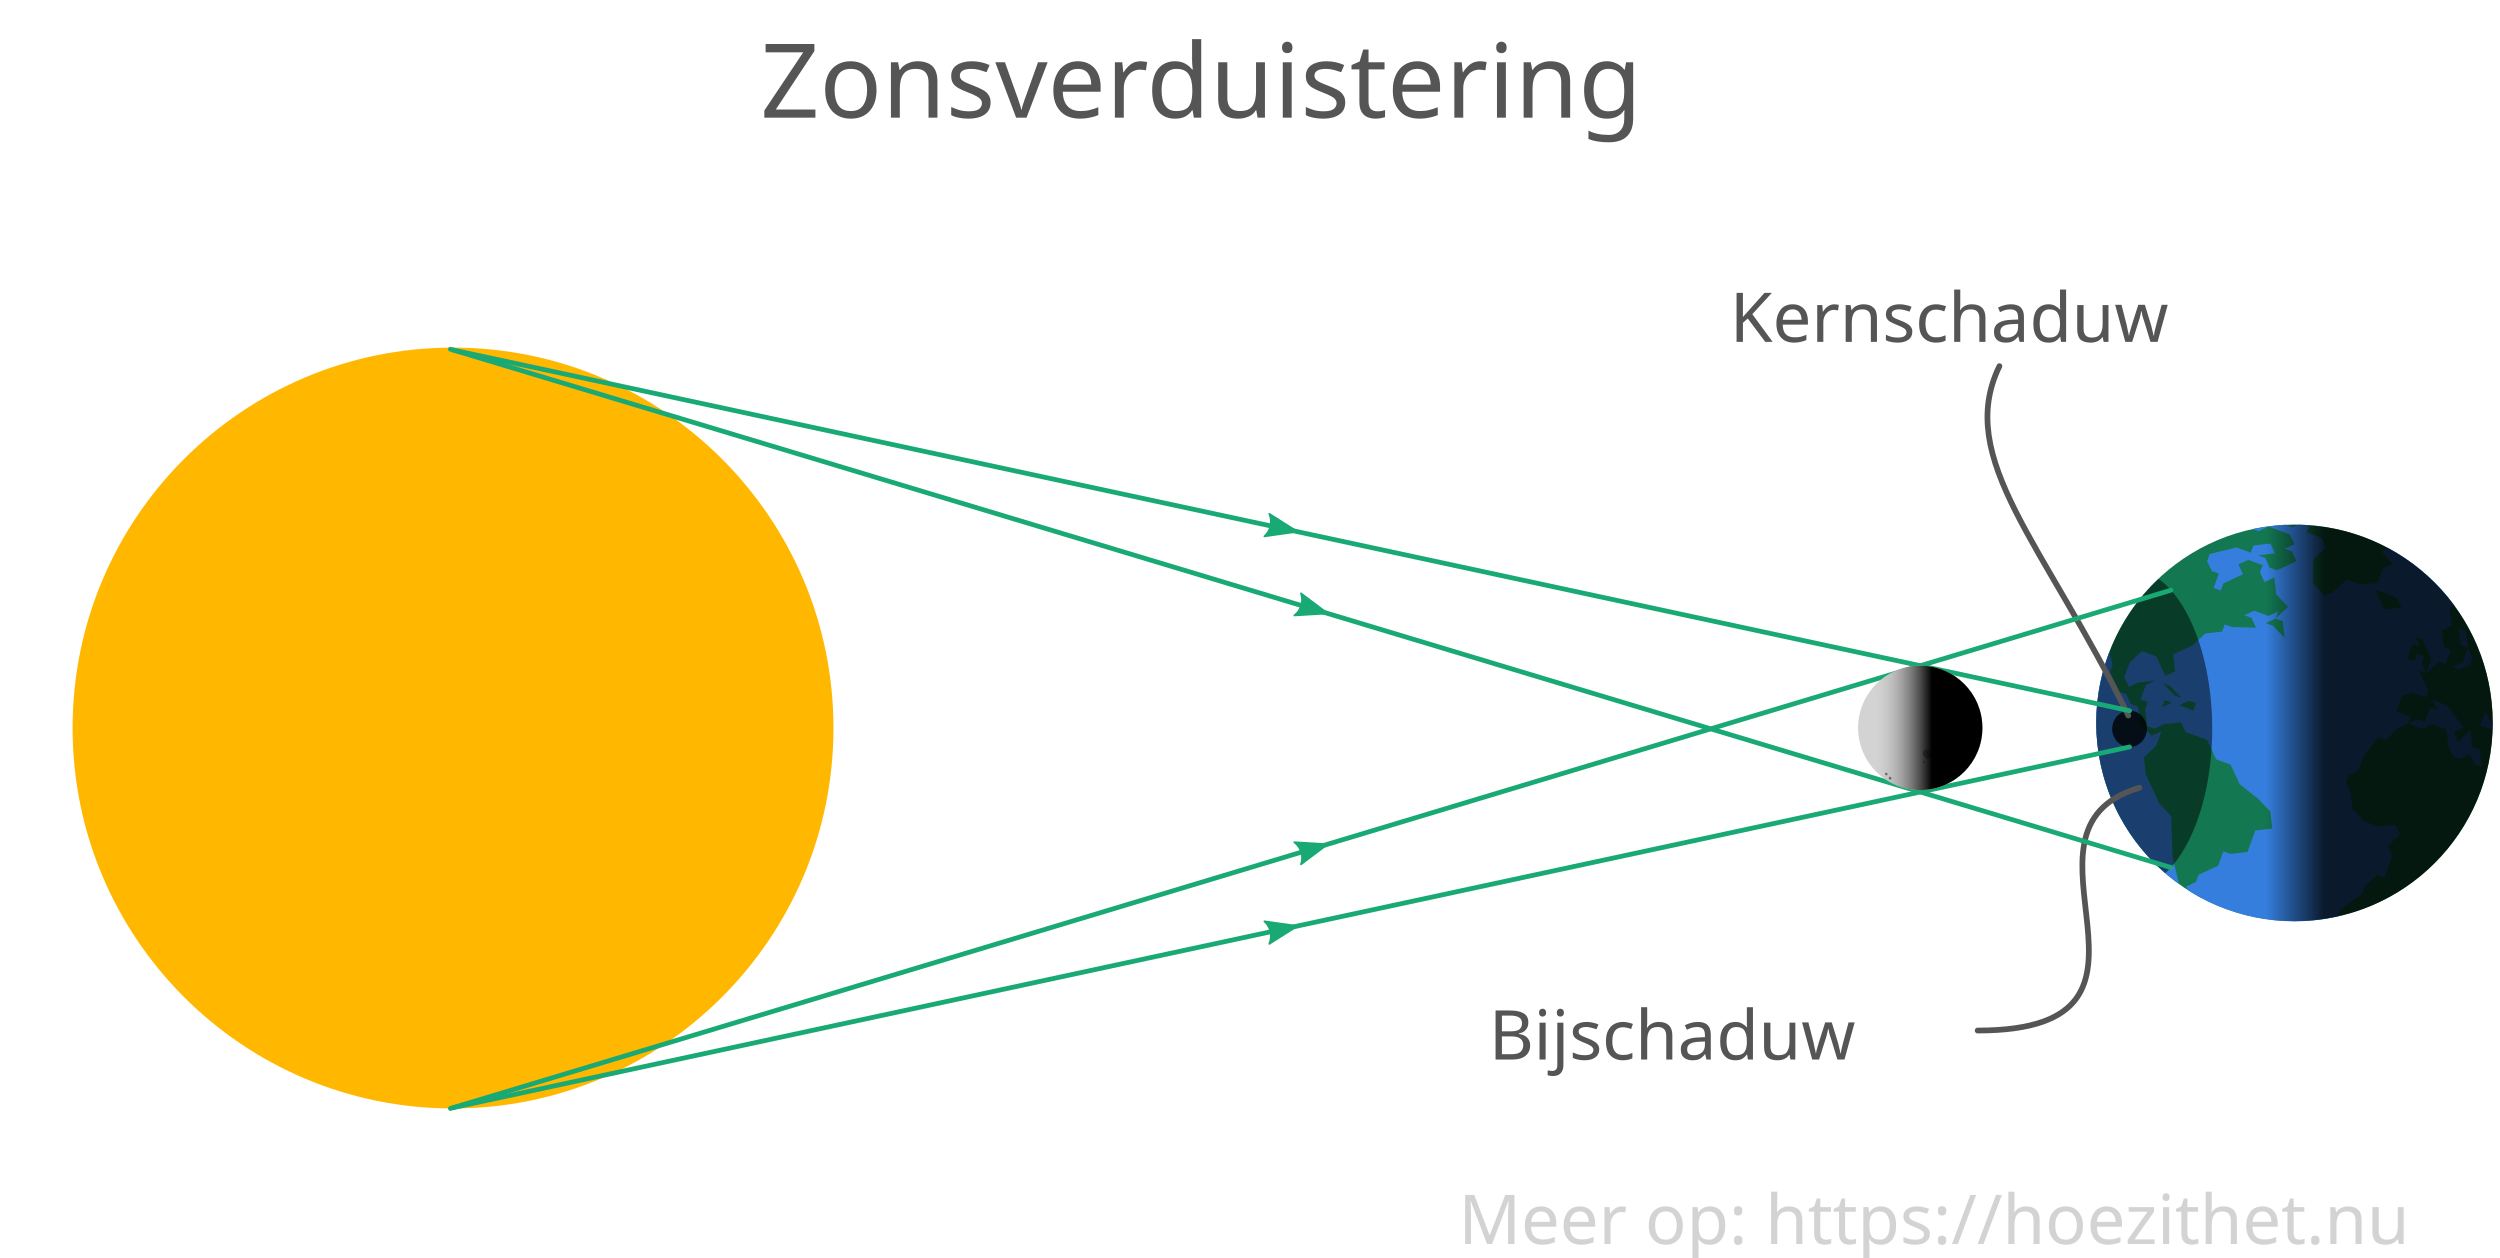
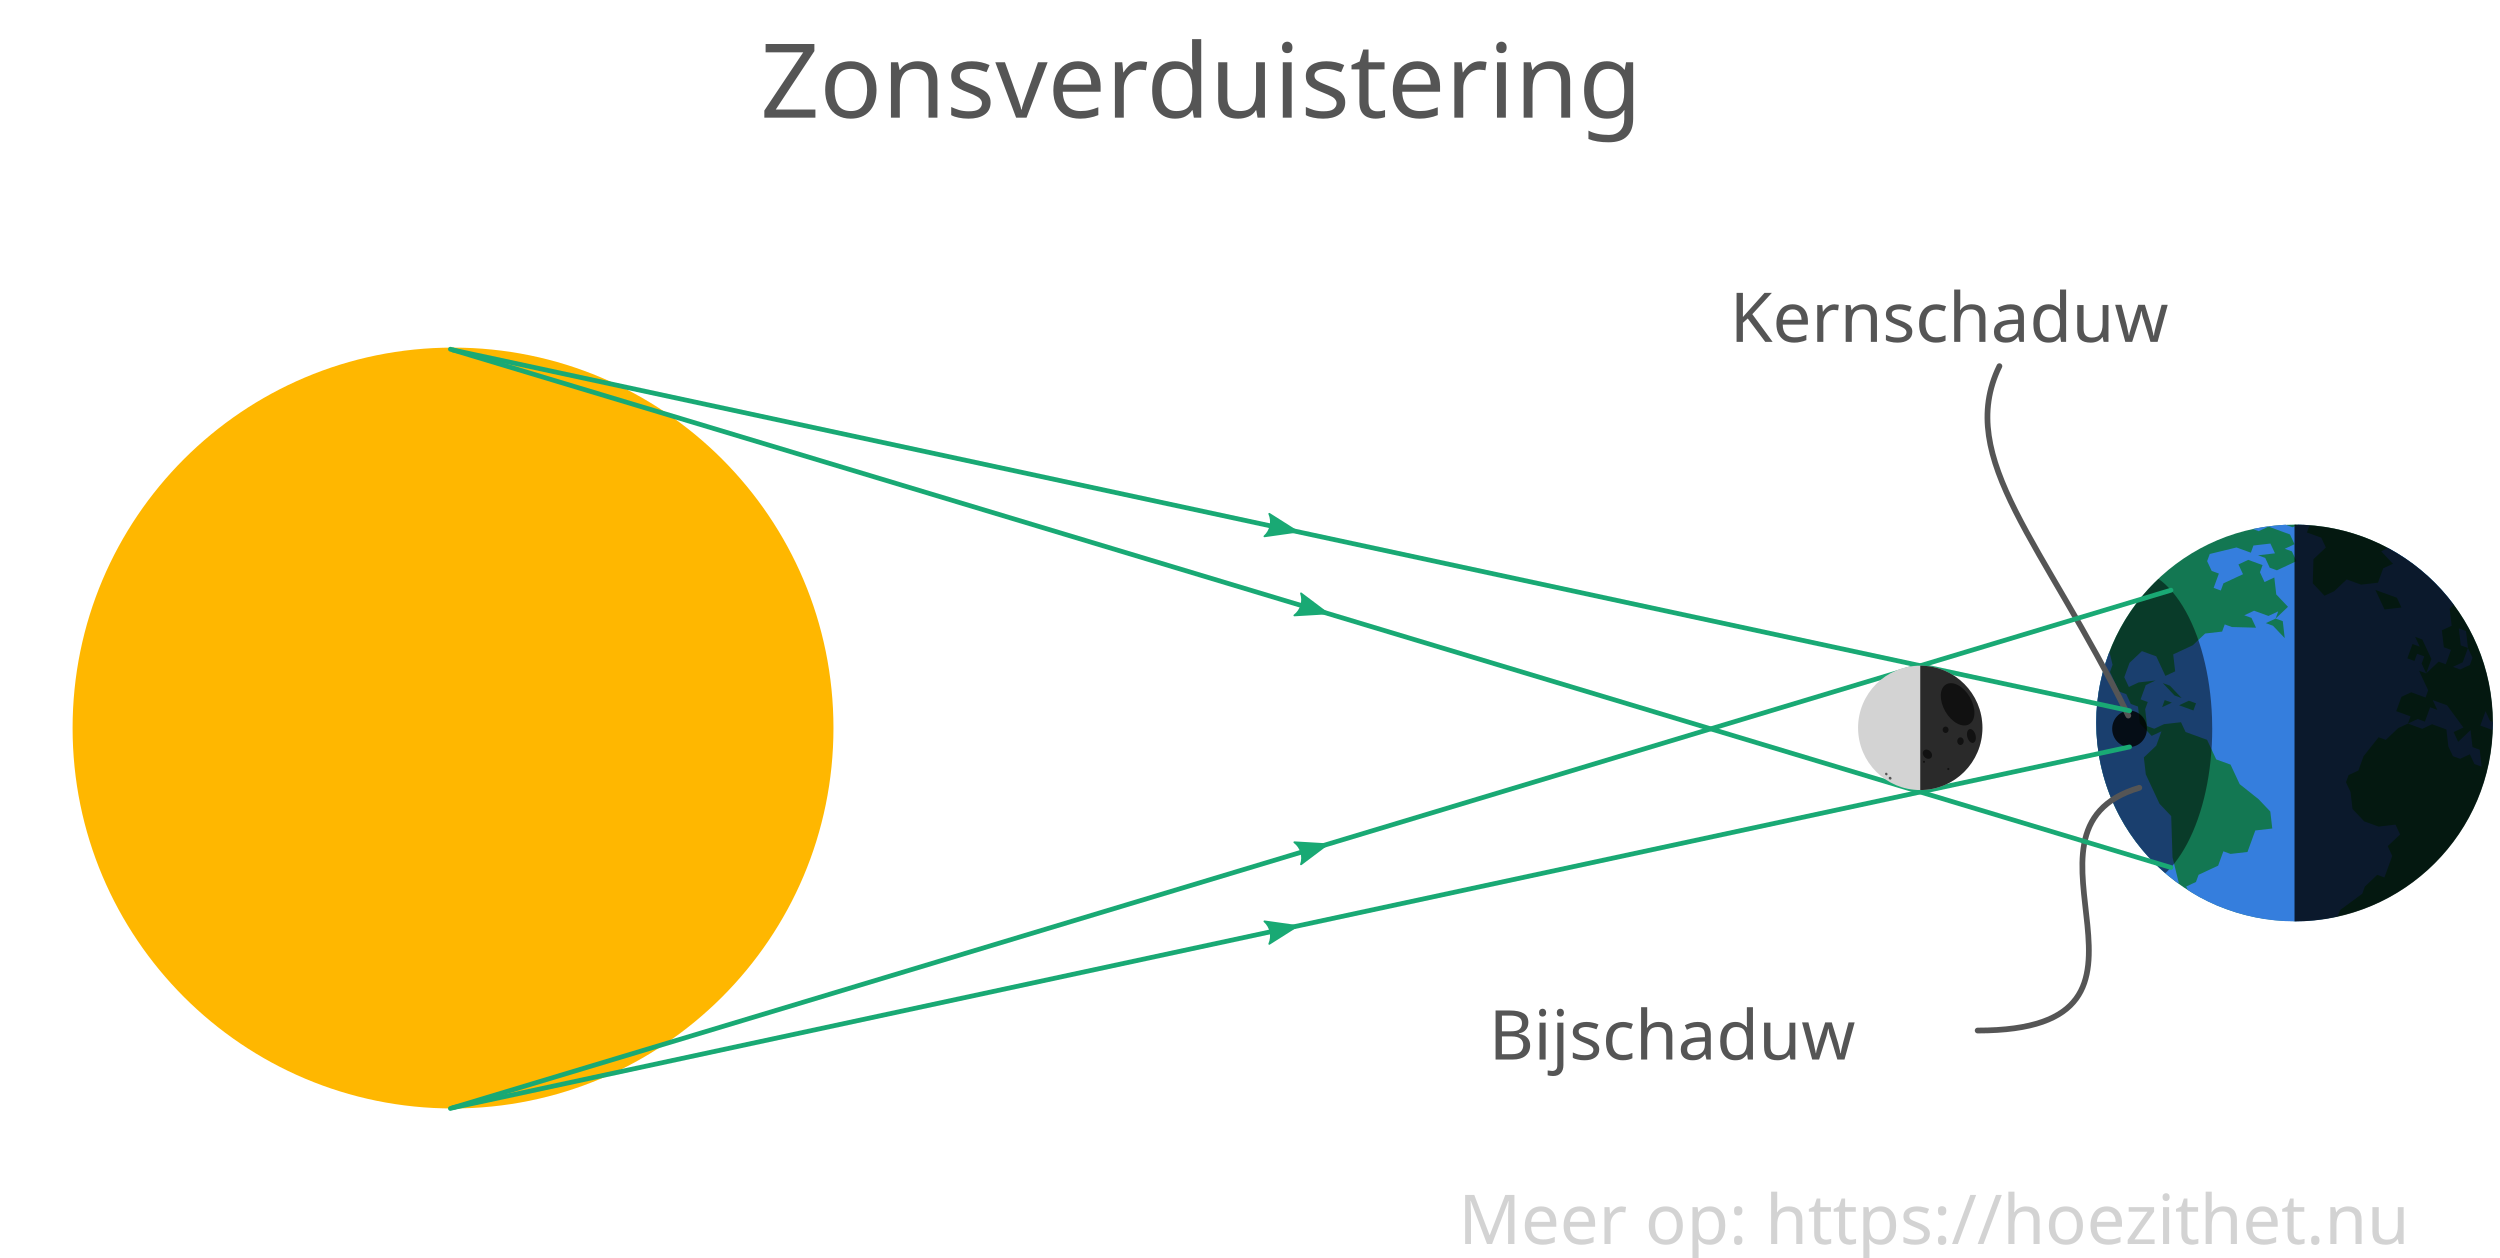
- <svg xmlns="http://www.w3.org/2000/svg" xmlns:ns1="http://www.openswatchbook.org/uri/2009/osb" xmlns:xlink="http://www.w3.org/1999/xlink" width="435.802pt" height="219.259pt" viewBox="0 0 153.741 77.35" version="1.1" id="svg13550">
+ <svg xmlns="http://www.w3.org/2000/svg" xmlns:ns1="http://www.openswatchbook.org/uri/2009/osb" width="435.802pt" height="219.259pt" viewBox="0 0 153.741 77.35" version="1.1" id="svg13550">
  <defs id="defs13544">
-     <linearGradient id="linearGradient1324">
-       <stop id="stop1322" offset="0" style="stop-color:#000000;stop-opacity:0;" />
-       <stop id="stop1320" offset="1" style="stop-color:#000000;stop-opacity:1;" />
-     </linearGradient>
    <linearGradient ns1:paint="gradient" id="linearGradient18201">
      <stop id="stop18203" offset="0" style="stop-color:#cc0000;stop-opacity:1;" />
      <stop id="stop18205" offset="1" style="stop-color:#cc0000;stop-opacity:0;" />
    </linearGradient>
    <marker style="overflow:visible" id="marker33615" refX="0" refY="0" orient="auto">
      <path transform="scale(-0.6)" d="M 8.719,4.034 -2.207,0.016 8.719,-4.002 c -1.745,2.372 -1.735,5.617 -6e-7,8.035 z" style="fill:#19a974;fill-opacity:1;fill-rule:evenodd;stroke:#19a974;stroke-width:0.625;stroke-linejoin:round;stroke-opacity:1" id="path33617" />
    </marker>
-     <linearGradient xlink:href="#linearGradient1301" id="linearGradient1467" gradientUnits="userSpaceOnUse" x1="107.542" y1="229.302" x2="112.032" y2="229.302" gradientTransform="matrix(0.8019802,0,0,0.8019802,-21.91554,52.00971)" />
-     <linearGradient id="linearGradient1301">
-       <stop style="stop-color:#d3d3d3;stop-opacity:0" offset="0" id="stop1297" />
-       <stop style="stop-color:#000000;stop-opacity:1" offset="1" id="stop1299" />
-     </linearGradient>
    <marker style="overflow:visible" id="marker33615-7" refX="0" refY="0" orient="auto">
      <path transform="scale(-0.6)" d="M 8.719,4.034 -2.207,0.016 8.719,-4.002 c -1.745,2.372 -1.735,5.617 -6e-7,8.035 z" style="fill:#19a974;fill-opacity:1;fill-rule:evenodd;stroke:#19a974;stroke-width:0.625;stroke-linejoin:round;stroke-opacity:1" id="path33617-5" />
    </marker>
    <marker style="overflow:visible" id="marker33615-6" refX="0" refY="0" orient="auto">
      <path transform="scale(-0.6)" d="M 8.719,4.034 -2.207,0.016 8.719,-4.002 c -1.745,2.372 -1.735,5.617 -6e-7,8.035 z" style="fill:#19a974;fill-opacity:1;fill-rule:evenodd;stroke:#19a974;stroke-width:0.625;stroke-linejoin:round;stroke-opacity:1" id="path33617-1" />
    </marker>
    <marker style="overflow:visible" id="marker33615-7-3" refX="0" refY="0" orient="auto">
      <path transform="scale(-0.6)" d="M 8.719,4.034 -2.207,0.016 8.719,-4.002 c -1.745,2.372 -1.735,5.617 -6e-7,8.035 z" style="fill:#19a974;fill-opacity:1;fill-rule:evenodd;stroke:#19a974;stroke-width:0.625;stroke-linejoin:round;stroke-opacity:1" id="path33617-5-2" />
    </marker>
-     <linearGradient xlink:href="#linearGradient1324" id="linearGradient1326" x1="147.969" y1="230.064" x2="151.571" y2="230.064" gradientUnits="userSpaceOnUse" />
  </defs>
  <g id="layer1" transform="translate(-8.621353,-185.6082)">
    <path id="path9504-8" d="M 59.876,230.38 A 23.396,23.396 0 0 1 36.481,253.776 23.396,23.396 0 0 1 13.085,230.38 23.396,23.396 0 0 1 36.481,206.984 23.396,23.396 0 0 1 59.876,230.38 Z" style="color:#000000;clip-rule:nonzero;display:inline;overflow:visible;visibility:visible;opacity:1;isolation:auto;mix-blend-mode:normal;color-interpolation:sRGB;color-interpolation-filters:linearRGB;solid-color:#000000;solid-opacity:1;fill:#ffb700;fill-opacity:1;fill-rule:nonzero;stroke:none;stroke-width:0.294;stroke-linecap:butt;stroke-linejoin:bevel;stroke-miterlimit:4;stroke-dasharray:none;stroke-dashoffset:0;stroke-opacity:1;color-rendering:auto;image-rendering:auto;shape-rendering:auto;text-rendering:auto;enable-background:accumulate" />
    <text xml:space="preserve" style="font-style:normal;font-variant:normal;font-weight:normal;font-stretch:normal;font-size:4.233px;line-height:1.25;font-family:Quicksand;-inkscape-font-specification:Quicksand;text-align:end;letter-spacing:0px;word-spacing:0px;text-anchor:end;fill:#d3d3d3;fill-opacity:1;stroke:none;stroke-width:0.265" x="162.305" y="262.111" id="text7806">
      <tspan id="tspan7804" x="162.305" y="262.111" style="font-size:4.233px;text-align:end;text-anchor:end;fill:#d3d3d3;stroke-width:0.265">Meer op: https://hoezithet.nu</tspan>
    </text>
    <path style="fill:none;stroke:none;stroke-width:0.265px;stroke-linecap:butt;stroke-linejoin:miter;stroke-opacity:1" d="M 8.621,185.608 H 162.363" id="path26864" />
    <g style="stroke-width:0.544" id="g27576-6" transform="matrix(0.3963442,0,0,0.3963442,8.901849,200.1078)">
      <path id="path27493-5" d="m 386.063,75.581 a 30.76,30.76 0 0 1 -30.76,30.76 30.76,30.76 0 0 1 -30.76,-30.76 30.76,30.76 0 0 1 30.76,-30.76 30.76,30.76 0 0 1 30.76,30.76 z" style="color:#000000;clip-rule:nonzero;display:inline;overflow:visible;visibility:visible;opacity:1;isolation:auto;mix-blend-mode:normal;color-interpolation:sRGB;color-interpolation-filters:linearRGB;solid-color:#000000;solid-opacity:1;fill:#137752;fill-opacity:1;fill-rule:evenodd;stroke:none;stroke-width:1.408;stroke-linecap:round;stroke-linejoin:miter;stroke-miterlimit:4;stroke-dasharray:none;stroke-dashoffset:0;stroke-opacity:0.392;color-rendering:auto;image-rendering:auto;shape-rendering:auto;text-rendering:auto;enable-background:accumulate" />
      <path id="path27539-7" d="m 355.889,44.818 -0.881,0.409 -1.076,-0.391 a 30.793,30.793 0 0 0 -0.276,0.01 c -0.616,0.052 -1.231,0.109 -1.845,0.177 a 30.793,30.793 0 0 0 -0.891,0.109 c -0.691,0.096 -1.381,0.212 -2.064,0.378 l 0.891,0.323 1.517,-0.709 3.338,1.217 0.709,1.517 -1.517,0.709 1.113,0.404 0.706,1.517 -1.517,0.709 -1.519,0.709 -1.113,-0.407 -0.706,-1.517 -1.113,-0.407 2.629,-0.302 -0.706,-1.517 -2.632,0.302 -0.404,1.113 -2.226,-0.81 -4.149,1.011 -0.407,1.113 0.709,1.517 1.113,0.407 -0.81,2.226 1.113,0.404 0.404,-1.113 3.036,-1.415 -0.706,-1.517 1.517,-0.709 2.226,0.81 -0.404,1.113 0.706,1.517 1.519,-0.706 0.302,2.629 1.822,1.923 -1.923,1.822 1.113,0.404 0.302,2.632 -1.822,-1.923 -1.113,-0.407 1.519,-0.706 0.404,-1.113 -1.517,0.706 -2.225,-0.81 -1.519,0.709 1.113,0.404 0.709,1.519 -3.745,-0.102 -1.113,-0.407 -0.404,1.113 -2.632,0.302 -1.921,1.822 -3.036,1.415 0.302,2.632 -1.519,0.706 -0.706,-1.517 -0.709,-1.519 -2.226,-0.808 -1.923,1.819 -0.81,2.226 0.709,1.519 1.519,-0.709 2.629,-0.302 -1.517,0.706 -0.81,2.226 1.113,0.407 -0.407,1.113 0.302,2.629 1.113,0.407 1.519,-0.709 2.629,-0.302 0.709,1.519 3.338,1.214 1.415,3.036 2.225,0.81 1.418,3.033 2.932,2.33 1.822,1.923 0.302,2.629 -2.632,0.302 -1.214,3.338 -2.629,0.302 -1.113,-0.404 -0.81,2.226 -3.036,1.415 -0.404,1.113 -1.519,0.709 0.25,0.534 a 30.793,30.793 0 0 0 1.754,1.076 c 0.038,0.021 0.077,0.04 0.115,0.06 a 30.793,30.793 0 0 0 2.637,1.274 c 0.073,0.031 0.148,0.058 0.222,0.089 a 30.793,30.793 0 0 0 2.22,0.808 c 0.268,0.088 0.535,0.18 0.803,0.261 a 30.793,30.793 0 0 0 5.606,1.128 c 0.09,0.01 0.181,0.017 0.271,0.026 a 30.793,30.793 0 0 0 2.926,0.146 30.793,30.793 0 0 0 2.179,-0.076 30.793,30.793 0 0 0 2.83,-0.344 c 0.257,-0.044 0.511,-0.101 0.766,-0.151 a 30.793,30.793 0 0 0 0.943,-0.211 l 0.354,-0.972 3.443,-2.528 0.404,-1.113 1.923,-1.822 1.113,0.407 1.214,-3.338 -0.706,-1.519 1.921,-1.819 -0.706,-1.519 -2.632,0.302 -2.226,-0.808 -1.819,-1.923 -0.302,-2.632 -0.709,-1.517 0.404,-1.113 1.519,-0.709 0.81,-2.226 2.327,-2.934 1.113,0.407 1.923,-1.822 1.517,-0.706 0.407,-1.113 -2.226,-0.81 0.81,-2.226 1.517,-0.709 2.225,0.81 0.404,-1.113 -0.706,-1.517 -0.709,-1.519 1.113,0.407 -0.706,-1.519 0.404,-1.113 -1.113,-0.404 -0.404,1.113 -1.113,-0.407 0.808,-2.226 1.115,0.407 -0.709,-1.519 1.113,0.407 1.415,3.033 -0.81,2.228 1.923,-1.822 1.113,0.404 0.81,-2.226 -1.113,-0.404 -0.302,-2.632 1.517,-0.706 -0.302,-2.632 0.607,-0.644 a 30.793,30.793 0 0 0 -0.281,-0.391 c -0.153,-0.204 -0.306,-0.407 -0.464,-0.607 a 30.793,30.793 0 0 0 -9.47,-7.821 l -1.011,0.558 1.819,1.921 -1.517,0.709 -0.81,2.226 -2.632,0.302 -2.226,-0.81 -1.923,1.822 -1.517,0.709 -1.822,-1.923 0.104,-3.745 1.923,-1.819 -0.709,-1.519 -2.226,-0.81 0.404,-1.113 c -0.184,-0.028 -0.369,-0.035 -0.555,-0.047 a 30.793,30.793 0 0 0 -1.194,-0.06 z m 17.017,30.871 2.226,0.81 1.519,-0.709 2.226,0.81 0.302,2.629 0.709,1.519 1.113,0.404 1.517,-0.706 0.709,1.517 1.113,0.404 -0.302,-2.629 -1.113,-0.404 -0.305,-2.632 -1.923,1.822 -0.706,-1.519 1.517,-0.706 -2.528,-3.443 -1.113,-0.404 -1.113,-0.407 0.709,1.519 -1.113,-0.407 -0.811,2.228 -1.113,-0.407 z m -5.053,-20.744 1.113,0.407 2.228,0.808 0.706,1.519 -2.629,0.302 -0.709,-1.517 z m 12.949,5.973 0.302,2.632 1.113,0.404 -0.302,-2.629 z m 1.415,3.036 -0.808,2.226 -1.519,0.709 1.113,0.404 1.519,-0.706 0.404,-1.113 z m -55.63,0.602 a 30.793,30.793 0 0 0 -0.461,1.264 c -0.132,0.396 -0.262,0.791 -0.378,1.188 a 30.793,30.793 0 0 0 -0.425,1.668 c -0.084,0.363 -0.178,0.725 -0.248,1.089 a 30.793,30.793 0 0 0 -0.315,2.1 c -0.029,0.239 -0.076,0.478 -0.099,0.717 a 30.793,30.793 0 0 0 -0.013,0.237 30.793,30.793 0 0 0 -0.12,2.424 c -0.013,1.434 0.086,2.857 0.271,4.263 a 30.793,30.793 0 0 0 0.081,0.665 c 0.104,0.676 0.235,1.344 0.383,2.009 a 30.793,30.793 0 0 0 0.115,0.506 c 0.173,0.722 0.365,1.441 0.589,2.147 a 30.793,30.793 0 0 0 0.034,0.099 c 0.99,3.083 2.457,5.997 4.347,8.623 a 30.793,30.793 0 0 0 0.063,0.089 c 0.472,0.651 0.97,1.286 1.493,1.9 1.6,1.877 3.437,3.571 5.483,5.024 l -1.011,-4.149 -0.201,-6.374 -1.819,-1.923 -2.124,-4.555 -0.302,-2.629 1.923,-1.822 0.81,-2.226 -1.519,0.709 -1.822,-1.923 -0.302,-2.629 -1.113,-0.407 -0.706,-1.517 -1.113,-0.407 -1.418,-3.036 0.407,-1.113 -0.49,-2.012 z m 8.279,4.847 1.113,0.407 1.822,1.923 -1.113,-0.407 z m 0.302,2.632 1.113,0.404 -1.517,0.709 z m 3.745,0.102 1.113,0.404 -0.407,1.113 -2.225,-0.808 z m 46.035,1.631 -0.81,2.226 1.113,0.407 0.779,0.284 c 0.009,-0.342 0.05,-0.77 0.065,-1.128 a 30.793,30.793 0 0 0 -0.005,-0.109 l -0.435,-0.159 -0.706,-1.519 z" style="color:#000000;clip-rule:nonzero;display:inline;overflow:visible;visibility:visible;opacity:1;isolation:auto;mix-blend-mode:normal;color-interpolation:sRGB;color-interpolation-filters:linearRGB;solid-color:#000000;solid-opacity:1;fill:#357edd;fill-opacity:1;fill-rule:evenodd;stroke:none;stroke-width:1.408;stroke-linecap:round;stroke-linejoin:miter;stroke-miterlimit:4;stroke-dasharray:none;stroke-dashoffset:0;stroke-opacity:0.392;color-rendering:auto;image-rendering:auto;shape-rendering:auto;text-rendering:auto;enable-background:accumulate" />
    </g>
-     <path id="path27493-5-3" d="m 161.916,230.064 a 12.192,12.192 0 0 1 -12.192,12.192 12.192,12.192 0 0 1 -12.192,-12.192 12.192,12.192 0 0 1 12.192,-12.192 12.192,12.192 0 0 1 12.192,12.192 z" style="color:#000000;clip-rule:nonzero;display:inline;overflow:visible;visibility:visible;opacity:0.8;isolation:auto;mix-blend-mode:normal;color-interpolation:sRGB;color-interpolation-filters:linearRGB;solid-color:#000000;solid-opacity:1;fill:url(#linearGradient1326);fill-opacity:1;fill-rule:evenodd;stroke:none;stroke-width:0.558;stroke-linecap:round;stroke-linejoin:miter;stroke-miterlimit:4;stroke-dasharray:none;stroke-dashoffset:0;stroke-opacity:0.392;color-rendering:auto;image-rendering:auto;shape-rendering:auto;text-rendering:auto;enable-background:accumulate" />
    <path style="color:#000000;clip-rule:nonzero;display:inline;overflow:visible;visibility:visible;opacity:0.5;isolation:auto;mix-blend-mode:normal;color-interpolation:sRGB;color-interpolation-filters:linearRGB;solid-color:#000000;solid-opacity:1;fill:#000000;fill-opacity:1;fill-rule:evenodd;stroke:none;stroke-width:2.109;stroke-linecap:round;stroke-linejoin:miter;stroke-miterlimit:4;stroke-dasharray:none;stroke-dashoffset:0;stroke-opacity:0.392;color-rendering:auto;image-rendering:auto;shape-rendering:auto;text-rendering:auto;enable-background:accumulate" d="M 503.266 202.938 A 19.216 37.23 0 0 0 503.682 202.576 A 19.216 37.23 0 0 0 505.348 200.725 A 19.216 37.23 0 0 0 506.91 198.559 A 19.216 37.23 0 0 0 508.354 196.104 A 19.216 37.23 0 0 0 509.662 193.381 A 19.216 37.23 0 0 0 510.824 190.418 A 19.216 37.23 0 0 0 511.828 187.246 A 19.216 37.23 0 0 0 512.664 183.895 A 19.216 37.23 0 0 0 513.322 180.398 A 19.216 37.23 0 0 0 513.799 176.793 A 19.216 37.23 0 0 0 514.086 173.113 A 19.216 37.23 0 0 0 514.182 169.396 A 19.216 37.23 0 0 0 514.133 166.762 A 19.216 37.23 0 0 0 513.902 163.068 A 19.216 37.23 0 0 0 513.48 159.438 A 19.216 37.23 0 0 0 512.875 155.906 A 19.216 37.23 0 0 0 512.09 152.508 A 19.216 37.23 0 0 0 511.135 149.281 A 19.216 37.23 0 0 0 510.018 146.254 A 19.216 37.23 0 0 0 508.75 143.457 A 19.216 37.23 0 0 0 507.344 140.92 A 19.216 37.23 0 0 0 505.814 138.668 A 19.216 37.23 0 0 0 504.178 136.723 A 19.216 37.23 0 0 0 502.447 135.105 A 19.216 37.23 0 0 0 501.668 134.553 A 46.079 46.079 0 0 0 487.223 168.021 A 46.079 46.079 0 0 0 503.266 202.938 z " id="path1193" transform="matrix(0.2645833,0,0,0.2645833,8.621353,185.6082)" />
    <text xml:space="preserve" style="color:#000000;font-style:normal;font-variant:normal;font-weight:normal;font-stretch:normal;font-size:4.233px;line-height:0%;font-family:Quicksand;-inkscape-font-specification:Quicksand;text-indent:0;text-align:center;text-decoration:none;text-decoration-line:none;text-decoration-style:solid;text-decoration-color:#000000;letter-spacing:0px;word-spacing:0px;text-transform:none;writing-mode:lr-tb;direction:ltr;baseline-shift:baseline;text-anchor:middle;white-space:normal;clip-rule:nonzero;display:inline;overflow:visible;visibility:visible;opacity:1;isolation:auto;mix-blend-mode:normal;color-interpolation:sRGB;color-interpolation-filters:linearRGB;solid-color:#000000;solid-opacity:1;fill:#555555;fill-opacity:1;fill-rule:nonzero;stroke:none;stroke-width:0.719px;stroke-linecap:butt;stroke-linejoin:miter;stroke-miterlimit:4;stroke-dasharray:none;stroke-dashoffset:0;stroke-opacity:1;color-rendering:auto;image-rendering:auto;shape-rendering:auto;text-rendering:auto;enable-background:accumulate" x="131.243" y="206.632" id="text74301">
      <tspan id="tspan74303" x="131.243" y="206.632" style="font-style:normal;font-variant:normal;font-weight:normal;font-stretch:normal;font-size:4.233px;line-height:1.3;font-family:Quicksand;-inkscape-font-specification:Quicksand;text-align:center;text-anchor:middle;fill:#555555;stroke-width:0.719px">Kernschaduw</tspan>
    </text>
    <text xml:space="preserve" style="color:#000000;font-style:normal;font-variant:normal;font-weight:normal;font-stretch:normal;font-size:4.233px;line-height:1.3;font-family:Quicksand;-inkscape-font-specification:Quicksand;text-indent:0;text-align:end;text-decoration:none;text-decoration-line:none;text-decoration-style:solid;text-decoration-color:#000000;letter-spacing:0px;word-spacing:0px;text-transform:none;writing-mode:lr-tb;direction:ltr;baseline-shift:baseline;text-anchor:end;white-space:normal;clip-rule:nonzero;display:inline;overflow:visible;visibility:visible;opacity:1;isolation:auto;mix-blend-mode:normal;color-interpolation:sRGB;color-interpolation-filters:linearRGB;solid-color:#000000;solid-opacity:1;fill:#555555;fill-opacity:1;fill-rule:nonzero;stroke:none;stroke-width:0.719px;stroke-linecap:butt;stroke-linejoin:miter;stroke-miterlimit:4;stroke-dasharray:none;stroke-dashoffset:0;stroke-opacity:1;color-rendering:auto;image-rendering:auto;shape-rendering:auto;text-rendering:auto;enable-background:accumulate" x="128.225" y="250.765" id="text74305">
      <tspan id="tspan74307" x="128.225" y="250.765" style="font-style:normal;font-variant:normal;font-weight:normal;font-stretch:normal;font-size:4.233px;line-height:1.3;font-family:Quicksand;-inkscape-font-specification:Quicksand;text-align:end;text-anchor:end;fill:#555555;stroke-width:0.719px">Bijschaduw</tspan>
    </text>
    <ellipse ry="1.116" rx="1.068" cy="230.428" cx="139.581" id="path9702" style="color:#000000;clip-rule:nonzero;display:inline;overflow:visible;visibility:visible;opacity:0.8;isolation:auto;mix-blend-mode:normal;color-interpolation:sRGB;color-interpolation-filters:linearRGB;solid-color:#000000;solid-opacity:1;fill:#000000;fill-opacity:1;fill-rule:nonzero;stroke:none;stroke-width:0.398;stroke-linecap:butt;stroke-linejoin:miter;stroke-miterlimit:4;stroke-dasharray:none;stroke-dashoffset:0;stroke-opacity:1;color-rendering:auto;image-rendering:auto;shape-rendering:auto;text-rendering:auto;enable-background:accumulate" />
    <path id="path10030-2" d="m 131.579,208.126 c -2.765,5.685 2.781,10.961 7.926,21.488" style="color:#000000;clip-rule:nonzero;display:inline;overflow:visible;visibility:visible;opacity:1;isolation:auto;mix-blend-mode:normal;color-interpolation:sRGB;color-interpolation-filters:linearRGB;solid-color:#000000;solid-opacity:1;fill:none;fill-opacity:1;fill-rule:evenodd;stroke:#555555;stroke-width:0.353;stroke-linecap:round;stroke-linejoin:miter;stroke-miterlimit:4;stroke-dasharray:none;stroke-dashoffset:0;stroke-opacity:1;color-rendering:auto;image-rendering:auto;shape-rendering:auto;text-rendering:auto;enable-background:accumulate" />
    <path id="path10030" d="m 130.24,248.983 c 13.641,0 1.045,-12.296 9.942,-14.929" style="color:#000000;clip-rule:nonzero;display:inline;overflow:visible;visibility:visible;opacity:1;isolation:auto;mix-blend-mode:normal;color-interpolation:sRGB;color-interpolation-filters:linearRGB;solid-color:#000000;solid-opacity:1;fill:none;fill-opacity:1;fill-rule:evenodd;stroke:#555555;stroke-width:0.353;stroke-linecap:round;stroke-linejoin:miter;stroke-miterlimit:4;stroke-dasharray:none;stroke-dashoffset:0;stroke-opacity:1;color-rendering:auto;image-rendering:auto;shape-rendering:auto;text-rendering:auto;enable-background:accumulate" />
    <text id="text104354" y="192.843" x="86.626" style="font-style:normal;font-variant:normal;font-weight:normal;font-stretch:normal;font-size:6.35px;line-height:1.3;font-family:Quicksand;-inkscape-font-specification:'Quicksand, Normal';font-variant-ligatures:normal;font-variant-position:normal;font-variant-caps:normal;font-variant-numeric:normal;font-variant-alternates:normal;font-feature-settings:normal;text-indent:0;text-align:center;text-decoration:none;text-decoration-line:none;text-decoration-style:solid;text-decoration-color:#000000;letter-spacing:0px;word-spacing:0px;text-transform:none;writing-mode:lr-tb;direction:ltr;text-orientation:mixed;dominant-baseline:auto;baseline-shift:baseline;text-anchor:middle;white-space:normal;shape-padding:0;opacity:1;vector-effect:none;fill:#555555;fill-opacity:1;stroke:none;stroke-width:0.719px;stroke-linecap:butt;stroke-linejoin:miter;stroke-miterlimit:4;stroke-dasharray:none;stroke-dashoffset:0;stroke-opacity:1" xml:space="preserve">
      <tspan style="stroke-width:0.719px" y="192.843" x="86.626" id="tspan104352">Zonsverduistering</tspan>
    </text>
    <g id="g1105">
      <path style="color:#000000;clip-rule:nonzero;display:inline;overflow:visible;visibility:visible;opacity:1;isolation:auto;mix-blend-mode:normal;color-interpolation:sRGB;color-interpolation-filters:linearRGB;solid-color:#000000;solid-opacity:1;fill:none;fill-opacity:1;fill-rule:evenodd;stroke:#19a974;stroke-width:0.294;stroke-linecap:round;stroke-linejoin:miter;stroke-miterlimit:4;stroke-dasharray:none;stroke-dashoffset:0;stroke-opacity:1;marker-mid:url(#marker33615);color-rendering:auto;image-rendering:auto;shape-rendering:auto;text-rendering:auto;enable-background:accumulate" d="m 36.481,207.132 51.55,11.092 51.55,11.092" id="path9521-1" />
      <path style="color:#000000;clip-rule:nonzero;display:inline;overflow:visible;visibility:visible;opacity:1;isolation:auto;mix-blend-mode:normal;color-interpolation:sRGB;color-interpolation-filters:linearRGB;solid-color:#000000;solid-opacity:1;fill:none;fill-opacity:1;fill-rule:evenodd;stroke:#19a974;stroke-width:0.294;stroke-linecap:round;stroke-linejoin:miter;stroke-miterlimit:4;stroke-dasharray:none;stroke-dashoffset:0;stroke-opacity:1;marker-mid:url(#marker33615-7);color-rendering:auto;image-rendering:auto;shape-rendering:auto;text-rendering:auto;enable-background:accumulate" d="m 36.32,207.083 53.576,16.139 52.229,15.734" id="path9521-1-9" />
    </g>
    <g id="g1105-1" transform="matrix(1,0,0,-1,0,460.8587)">
      <path style="color:#000000;clip-rule:nonzero;display:inline;overflow:visible;visibility:visible;opacity:1;isolation:auto;mix-blend-mode:normal;color-interpolation:sRGB;color-interpolation-filters:linearRGB;solid-color:#000000;solid-opacity:1;fill:none;fill-opacity:1;fill-rule:evenodd;stroke:#19a974;stroke-width:0.294;stroke-linecap:round;stroke-linejoin:miter;stroke-miterlimit:4;stroke-dasharray:none;stroke-dashoffset:0;stroke-opacity:1;marker-mid:url(#marker33615-6);color-rendering:auto;image-rendering:auto;shape-rendering:auto;text-rendering:auto;enable-background:accumulate" d="m 36.481,207.132 51.55,11.092 51.55,11.092" id="path9521-1-5" />
      <path style="color:#000000;clip-rule:nonzero;display:inline;overflow:visible;visibility:visible;opacity:1;isolation:auto;mix-blend-mode:normal;color-interpolation:sRGB;color-interpolation-filters:linearRGB;solid-color:#000000;solid-opacity:1;fill:none;fill-opacity:1;fill-rule:evenodd;stroke:#19a974;stroke-width:0.294;stroke-linecap:round;stroke-linejoin:miter;stroke-miterlimit:4;stroke-dasharray:none;stroke-dashoffset:0;stroke-opacity:1;marker-mid:url(#marker33615-7-3);color-rendering:auto;image-rendering:auto;shape-rendering:auto;text-rendering:auto;enable-background:accumulate" d="m 36.32,207.083 53.576,16.139 52.232,15.734" id="path9521-1-9-9" />
    </g>
    <g style="stroke-width:0.539" id="g1998" transform="matrix(1.009143,0,0,1.009143,58.87618,-7.693322)">
      <circle style="opacity:1;fill:#d3d3d3;fill-opacity:1;stroke:none;stroke-width:0.35;stroke-linecap:round;stroke-linejoin:round;stroke-miterlimit:4;stroke-dasharray:none;stroke-dashoffset:0;stroke-opacity:1;paint-order:markers stroke fill" id="path1252-4" cx="67.219" cy="235.906" r="3.789" />
      <g id="g1985" style="stroke-width:0.539">
        <ellipse transform="rotate(-30)" ry="1.403" rx="0.865" cy="237.806" cx="-57.051" id="path1958" style="opacity:1;fill:#555555;fill-opacity:1;stroke:none;stroke-width:0.35;stroke-linecap:round;stroke-linejoin:round;stroke-miterlimit:4;stroke-dasharray:none;stroke-dashoffset:0;stroke-opacity:1;paint-order:markers stroke fill" />
        <ellipse transform="rotate(-15)" ry="0.433" rx="0.257" cy="246.551" cx="6.755" id="path1960" style="opacity:1;fill:#555555;fill-opacity:1;stroke:none;stroke-width:0.35;stroke-linecap:round;stroke-linejoin:round;stroke-miterlimit:4;stroke-dasharray:none;stroke-dashoffset:0;stroke-opacity:1;paint-order:markers stroke fill" />
        <ellipse ry="0.234" rx="0.199" cy="236.717" cx="69.671" id="path1962" style="opacity:1;fill:#555555;fill-opacity:1;stroke:none;stroke-width:0.35;stroke-linecap:round;stroke-linejoin:round;stroke-miterlimit:4;stroke-dasharray:none;stroke-dashoffset:0;stroke-opacity:1;paint-order:markers stroke fill" />
        <ellipse ry="0.198" rx="0.182" cy="236.023" cx="68.764" id="path1964" style="opacity:1;fill:#555555;fill-opacity:1;stroke:none;stroke-width:0.35;stroke-linecap:round;stroke-linejoin:round;stroke-miterlimit:4;stroke-dasharray:none;stroke-dashoffset:0;stroke-opacity:1;paint-order:markers stroke fill" />
        <ellipse transform="rotate(45)" ry="0.248" rx="0.314" cy="120.106" cx="215.786" id="path1966" style="opacity:1;fill:#555555;fill-opacity:1;stroke:none;stroke-width:0.35;stroke-linecap:round;stroke-linejoin:round;stroke-miterlimit:4;stroke-dasharray:none;stroke-dashoffset:0;stroke-opacity:1;paint-order:markers stroke fill" />
        <ellipse transform="rotate(-30.37547)" ry="0.083" rx="0.074" cy="238.894" cx="-64.504" id="path1968" style="opacity:1;fill:#555555;fill-opacity:1;stroke:none;stroke-width:0.35;stroke-linecap:round;stroke-linejoin:round;stroke-miterlimit:4;stroke-dasharray:none;stroke-dashoffset:0;stroke-opacity:1;paint-order:markers stroke fill" />
        <ellipse transform="rotate(48.65434)" ry="0.083" rx="0.091" cy="108.78" cx="222.599" id="path1970" style="opacity:1;fill:#555555;fill-opacity:1;stroke:none;stroke-width:0.35;stroke-linecap:round;stroke-linejoin:round;stroke-miterlimit:4;stroke-dasharray:none;stroke-dashoffset:0;stroke-opacity:1;paint-order:markers stroke fill" />
        <circle r="0.064" cy="237.973" cx="67.447" id="path1972" style="opacity:1;fill:#555555;fill-opacity:1;stroke:none;stroke-width:0.35;stroke-linecap:round;stroke-linejoin:round;stroke-miterlimit:4;stroke-dasharray:none;stroke-dashoffset:0;stroke-opacity:1;paint-order:markers stroke fill" />
        <circle r="0.066" cy="238.413" cx="68.93" id="path1974" style="opacity:1;fill:#555555;fill-opacity:1;stroke:none;stroke-width:0.35;stroke-linecap:round;stroke-linejoin:round;stroke-miterlimit:4;stroke-dasharray:none;stroke-dashoffset:0;stroke-opacity:1;paint-order:markers stroke fill" />
      </g>
-       <circle r="3.789" cy="235.906" cx="67.219" id="path1252-6-4" style="opacity:1;fill:url(#linearGradient1467);fill-opacity:1;stroke:none;stroke-width:0.35;stroke-linecap:round;stroke-linejoin:round;stroke-miterlimit:4;stroke-dasharray:none;stroke-dashoffset:0;stroke-opacity:1;paint-order:markers stroke fill" />
+       <g transform="translate(4.2456695e-6,1.4934109e-5)" id="g1097-3" style="stroke-width:0.534">
+         <path d="m 67.219,232.117 a 3.789,3.789 0 0 1 3.789,3.789 3.789,3.789 0 0 1 -3.789,3.789 l 0,-3.789 z" style="opacity:0.8;fill:#000000;fill-opacity:1;stroke:none;stroke-width:0.35;stroke-linecap:round;stroke-linejoin:round;stroke-miterlimit:4;stroke-dasharray:none;stroke-dashoffset:0;stroke-opacity:1;paint-order:markers stroke fill" id="path1252-4-9-7" />
+         <path transform="scale(-1,1)" d="m -67.219,232.117 a 3.789,3.789 0 0 1 3.789,3.789 3.789,3.789 0 0 1 -3.789,3.789 l 0,-3.789 z" style="opacity:0.8;fill:none;fill-opacity:1;stroke:none;stroke-width:0.35;stroke-linecap:round;stroke-linejoin:round;stroke-miterlimit:4;stroke-dasharray:none;stroke-dashoffset:0;stroke-opacity:1;paint-order:markers stroke fill" id="path1252-4-9-6-1" />
+       </g>
+     </g>
+     <g transform="matrix(3.220303,0,0,3.220303,-66.739,-529.6178)" id="g1097-3-0" style="stroke-width:0.311">
+       <path d="m 67.219,232.117 a 3.789,3.789 0 0 1 3.789,3.789 3.789,3.789 0 0 1 -3.789,3.789 l 0,-3.789 z" style="opacity:0.8;fill:#000000;fill-opacity:1;stroke:none;stroke-width:0.11;stroke-linecap:round;stroke-linejoin:round;stroke-miterlimit:4;stroke-dasharray:none;stroke-dashoffset:0;stroke-opacity:1;paint-order:markers stroke fill" id="path1252-4-9-7-0" />
+       <path transform="scale(-1,1)" d="m -67.219,232.117 a 3.789,3.789 0 0 1 3.789,3.789 3.789,3.789 0 0 1 -3.789,3.789 l 0,-3.789 z" style="opacity:0.8;fill:none;fill-opacity:1;stroke:none;stroke-width:0.11;stroke-linecap:round;stroke-linejoin:round;stroke-miterlimit:4;stroke-dasharray:none;stroke-dashoffset:0;stroke-opacity:1;paint-order:markers stroke fill" id="path1252-4-9-6-1-3" />
    </g>
  </g>
</svg>
